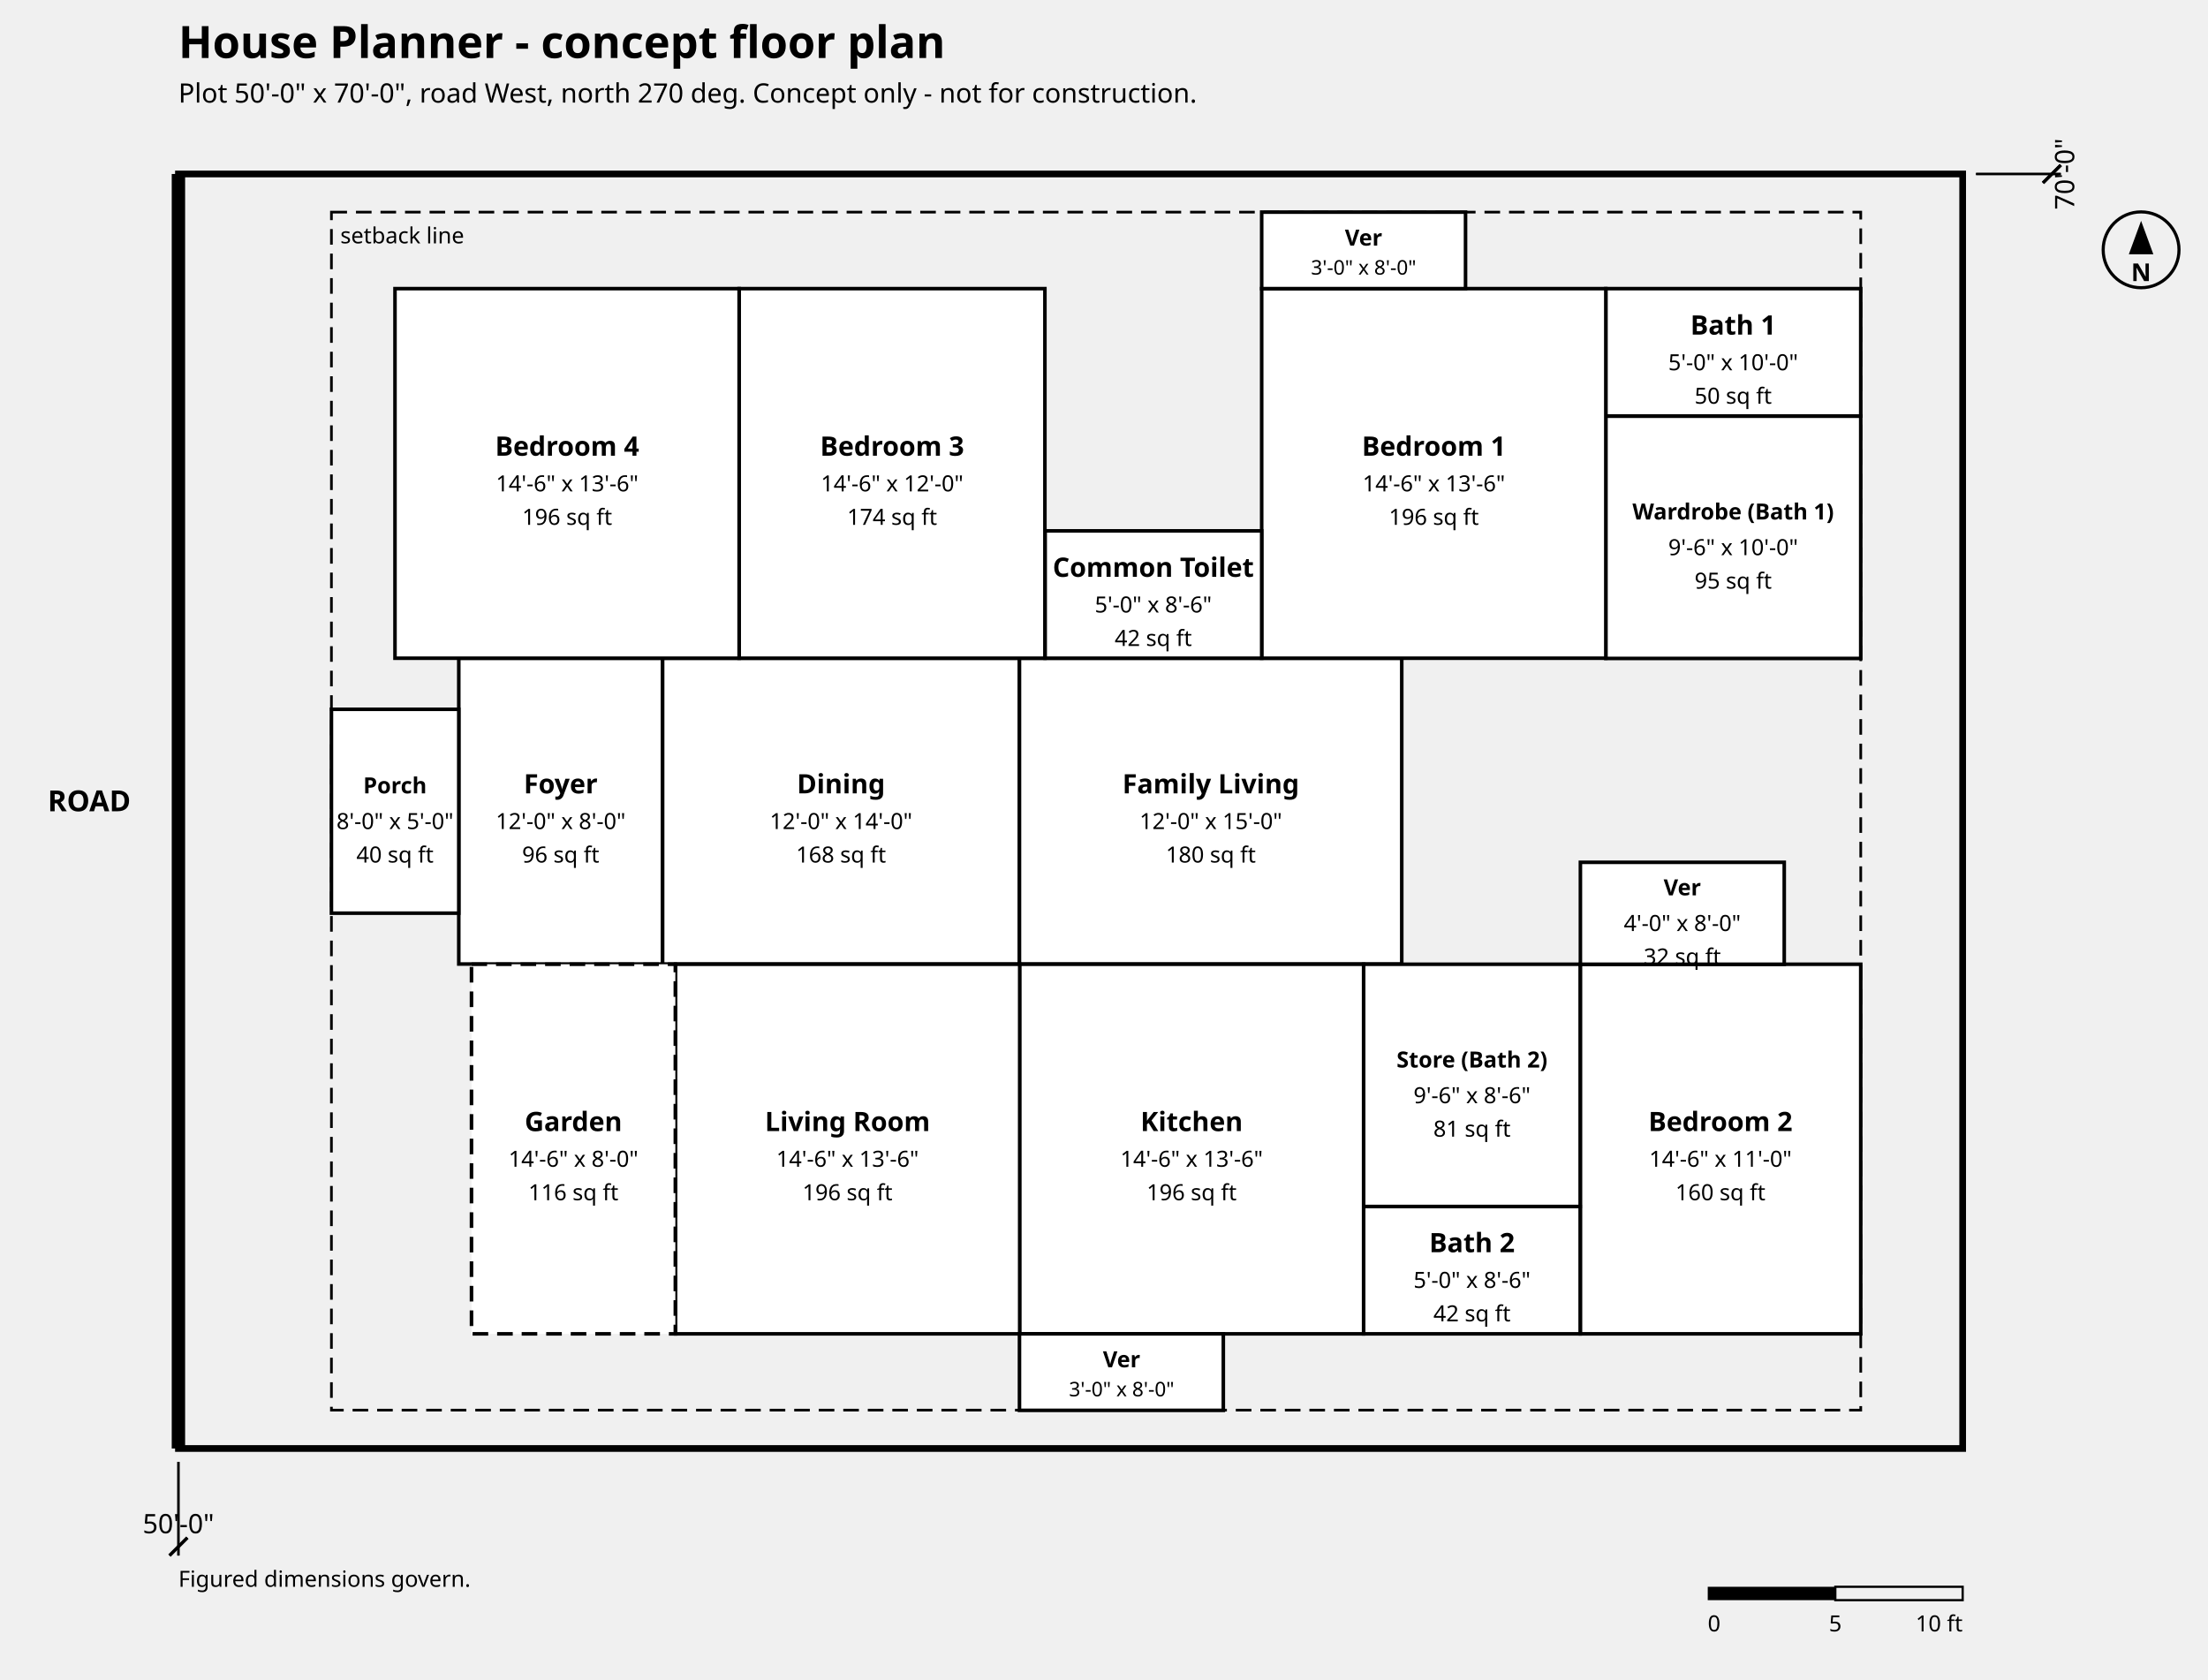
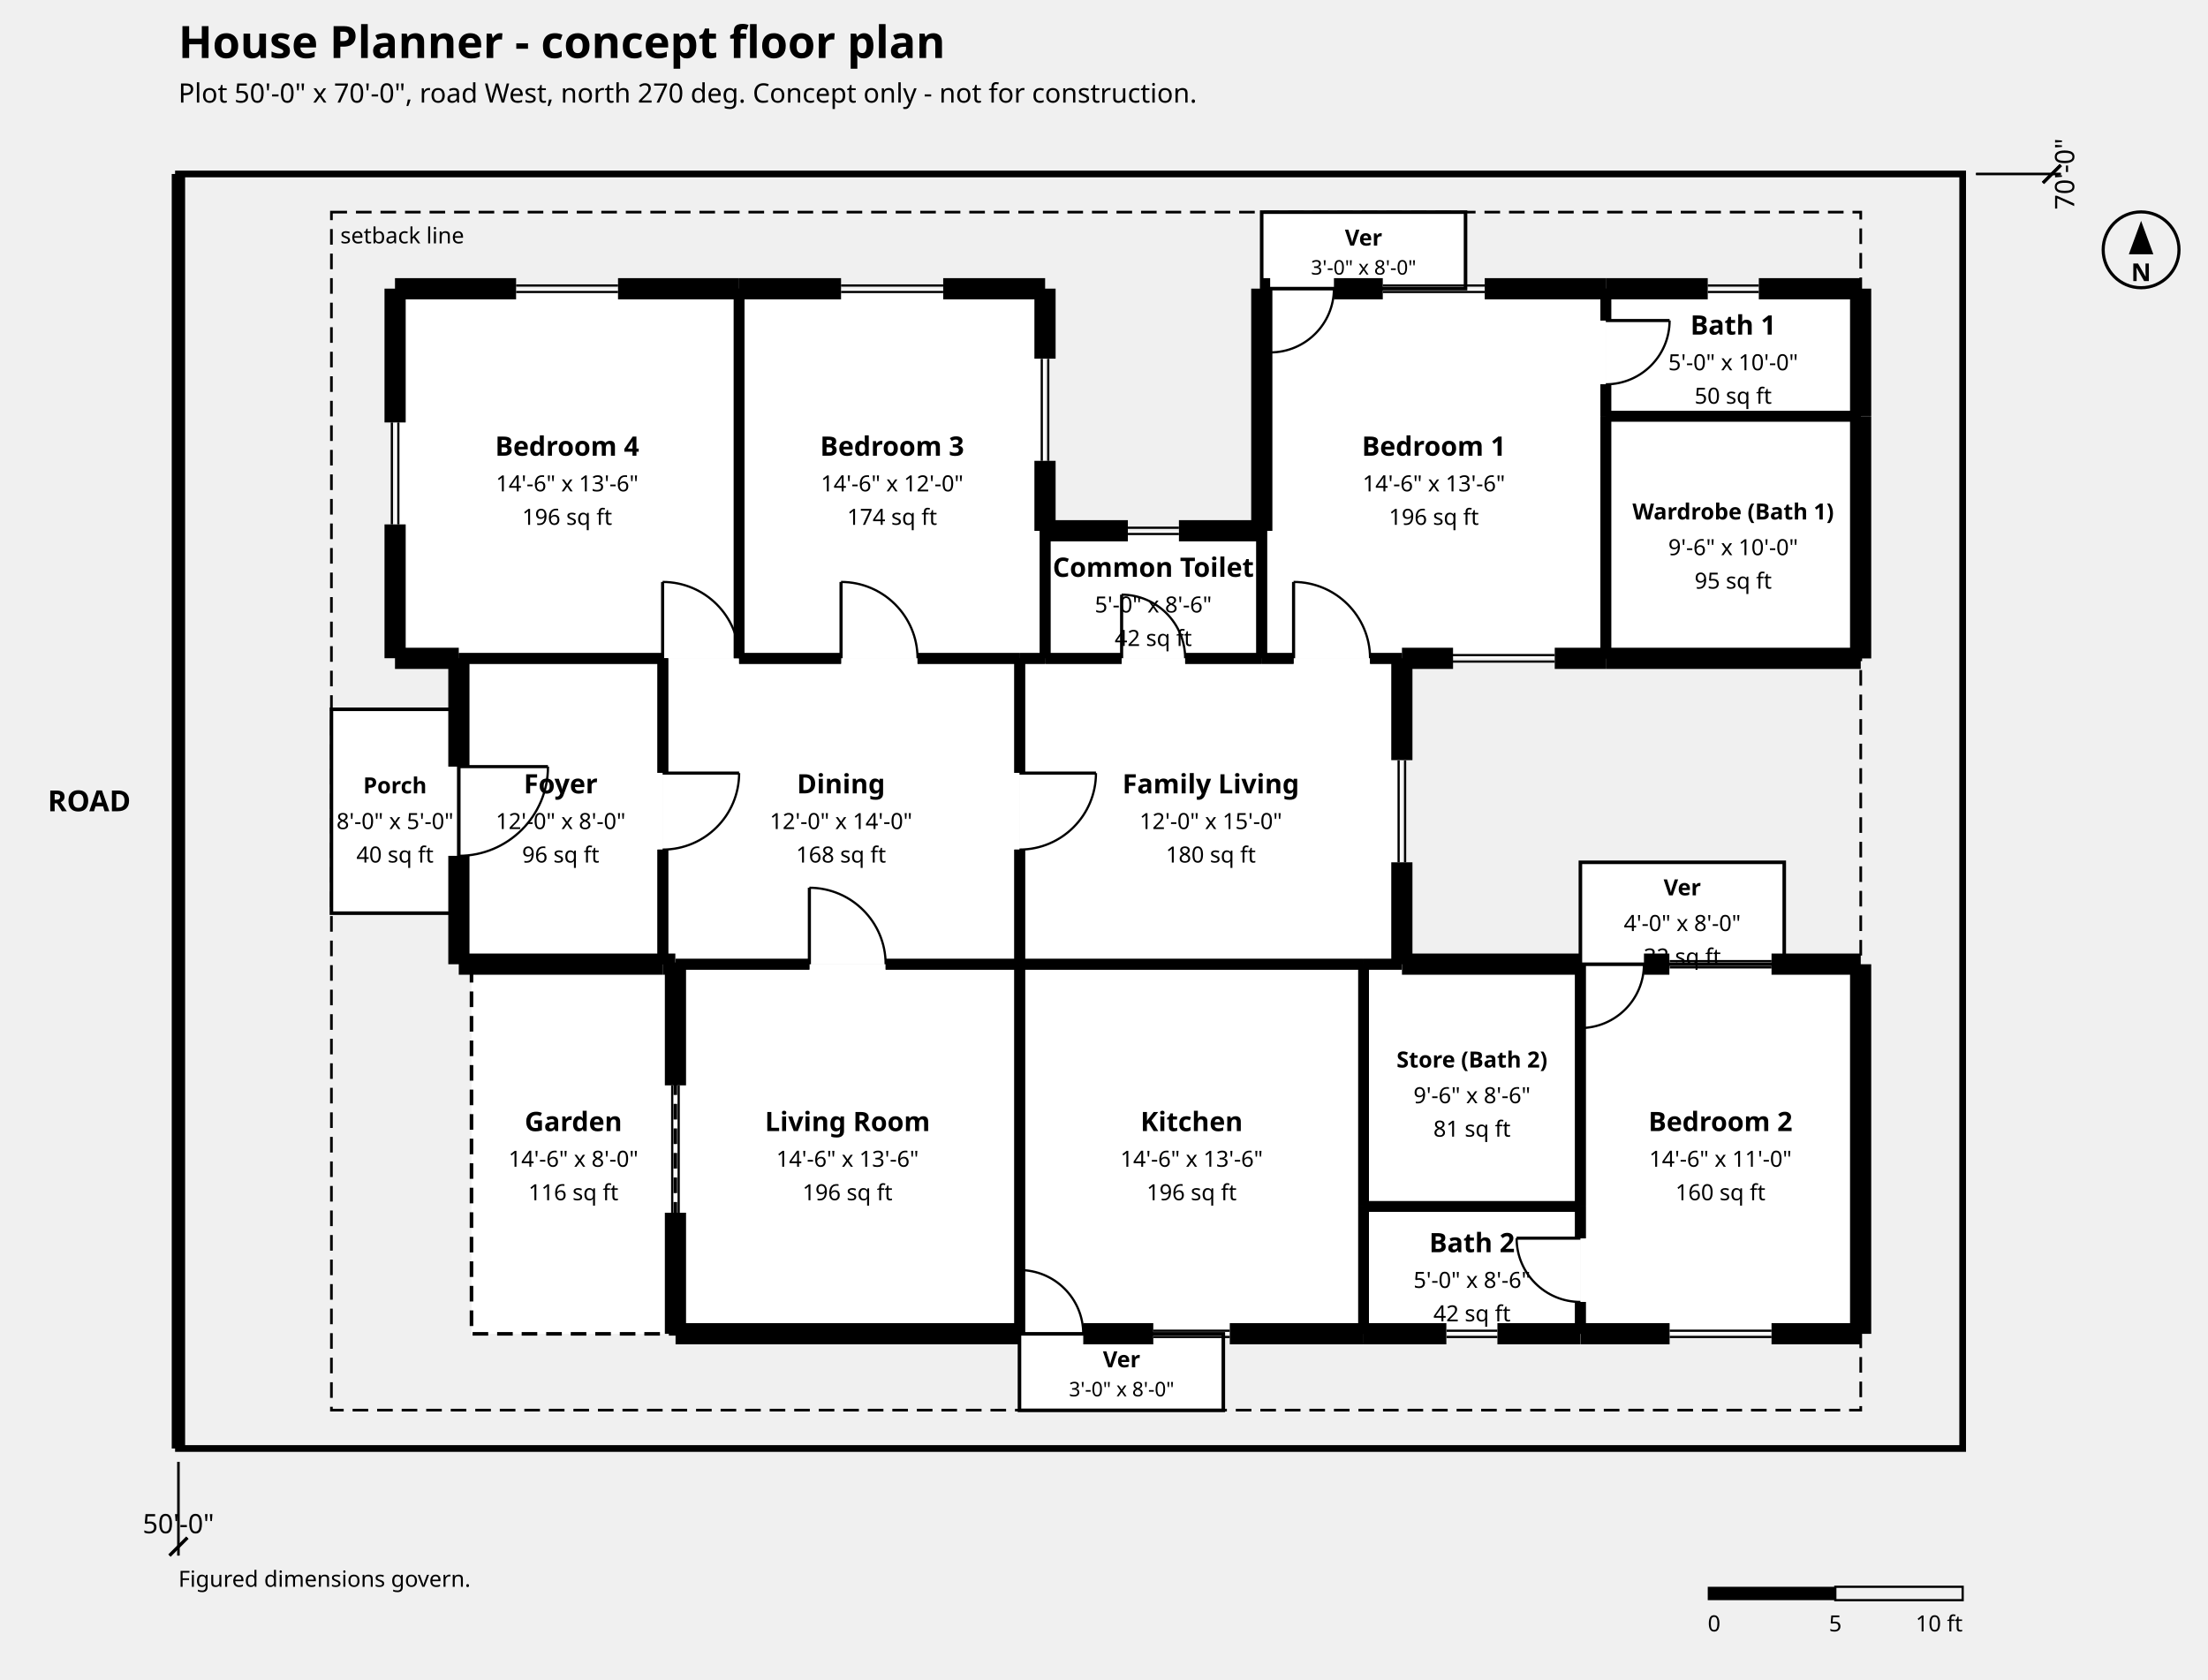
<svg xmlns="http://www.w3.org/2000/svg" viewBox="0 0 990 753" style="width:100%;height:auto;max-width:960px;background:#fff" font-family="sans-serif">
  <text x="80" y="26" font-size="20" font-weight="bold">House Planner - concept floor plan</text>
  <text x="80" y="46" font-size="12">Plot 50'-0" x 70'-0", road West, north 270 deg. Concept only - not for construction.</text>
  <rect x="80.0" y="78.0" width="800.0" height="571.4" fill="none" stroke="#000" stroke-width="3" />
  <rect x="148.6" y="95.1" width="685.7" height="537.1" fill="none" stroke="#000" stroke-width="1.2" stroke-dasharray="7 4" />
  <text x="152.6" y="109.1" font-size="10">setback line</text>
  <line x1="80.0" y1="78.0" x2="80.0" y2="649.4" stroke="#000" stroke-width="6" />
  <text x="40.0" y="363.7" font-size="13" font-weight="bold" text-anchor="middle">ROAD</text>
  <g>
-     <rect x="205.7" y="295.1" width="91.4" height="137.1" fill="#fff" stroke="#000" stroke-width="1.6" />
+     <rect x="205.7" y="295.1" width="91.4" height="137.1" fill="#fff" stroke="none" />
    <text x="251.4" y="355.7" font-size="12" font-weight="bold" text-anchor="middle">Foyer</text>
    <text x="251.4" y="371.7" font-size="10" text-anchor="middle">12'-0" x 8'-0"</text>
    <text x="251.4" y="386.7" font-size="10" text-anchor="middle">96 sq ft</text>
  </g>
  <g>
-     <rect x="297.1" y="295.1" width="160.0" height="137.1" fill="#fff" stroke="#000" stroke-width="1.6" />
+     <rect x="297.1" y="295.1" width="160.0" height="137.1" fill="#fff" stroke="none" />
    <text x="377.1" y="355.7" font-size="12" font-weight="bold" text-anchor="middle">Dining</text>
    <text x="377.1" y="371.7" font-size="10" text-anchor="middle">12'-0" x 14'-0"</text>
    <text x="377.1" y="386.7" font-size="10" text-anchor="middle">168 sq ft</text>
  </g>
  <g>
-     <rect x="457.1" y="295.1" width="171.4" height="137.1" fill="#fff" stroke="#000" stroke-width="1.6" />
+     <rect x="457.1" y="295.1" width="171.4" height="137.1" fill="#fff" stroke="none" />
    <text x="542.9" y="355.7" font-size="12" font-weight="bold" text-anchor="middle">Family Living</text>
    <text x="542.9" y="371.7" font-size="10" text-anchor="middle">12'-0" x 15'-0"</text>
    <text x="542.9" y="386.7" font-size="10" text-anchor="middle">180 sq ft</text>
  </g>
  <g>
-     <rect x="720.0" y="129.4" width="114.3" height="57.1" fill="#fff" stroke="#000" stroke-width="1.6" />
+     <rect x="720.0" y="129.4" width="114.3" height="57.1" fill="#fff" stroke="none" />
    <text x="777.1" y="150.0" font-size="12" font-weight="bold" text-anchor="middle">Bath 1</text>
    <text x="777.1" y="166.0" font-size="10" text-anchor="middle">5'-0" x 10'-0"</text>
    <text x="777.1" y="181.0" font-size="10" text-anchor="middle">50 sq ft</text>
  </g>
  <g>
-     <rect x="720.0" y="186.6" width="114.3" height="108.6" fill="#fff" stroke="#000" stroke-width="1.6" />
+     <rect x="720.0" y="186.6" width="114.3" height="108.6" fill="#fff" stroke="none" />
    <text x="777.1" y="232.9" font-size="10" font-weight="bold" text-anchor="middle">Wardrobe (Bath 1)</text>
    <text x="777.1" y="248.9" font-size="10" text-anchor="middle">9'-6" x 10'-0"</text>
    <text x="777.1" y="263.9" font-size="10" text-anchor="middle">95 sq ft</text>
  </g>
  <g>
-     <rect x="565.7" y="129.4" width="154.3" height="165.7" fill="#fff" stroke="#000" stroke-width="1.6" />
+     <rect x="565.7" y="129.4" width="154.3" height="165.7" fill="#fff" stroke="none" />
    <text x="642.9" y="204.3" font-size="12" font-weight="bold" text-anchor="middle">Bedroom 1</text>
    <text x="642.9" y="220.3" font-size="10" text-anchor="middle">14'-6" x 13'-6"</text>
    <text x="642.9" y="235.3" font-size="10" text-anchor="middle">196 sq ft</text>
  </g>
  <g>
-     <rect x="468.6" y="238.0" width="97.1" height="57.1" fill="#fff" stroke="#000" stroke-width="1.6" />
+     <rect x="468.6" y="238.0" width="97.1" height="57.1" fill="#fff" stroke="none" />
    <text x="517.1" y="258.6" font-size="12" font-weight="bold" text-anchor="middle">Common Toilet</text>
    <text x="517.1" y="274.6" font-size="10" text-anchor="middle">5'-0" x 8'-6"</text>
    <text x="517.1" y="289.6" font-size="10" text-anchor="middle">42 sq ft</text>
  </g>
  <g>
-     <rect x="331.4" y="129.4" width="137.1" height="165.7" fill="#fff" stroke="#000" stroke-width="1.6" />
+     <rect x="331.4" y="129.4" width="137.1" height="165.7" fill="#fff" stroke="none" />
    <text x="400.0" y="204.3" font-size="12" font-weight="bold" text-anchor="middle">Bedroom 3</text>
    <text x="400.0" y="220.3" font-size="10" text-anchor="middle">14'-6" x 12'-0"</text>
    <text x="400.0" y="235.3" font-size="10" text-anchor="middle">174 sq ft</text>
  </g>
  <g>
-     <rect x="177.1" y="129.4" width="154.3" height="165.7" fill="#fff" stroke="#000" stroke-width="1.6" />
+     <rect x="177.1" y="129.4" width="154.3" height="165.7" fill="#fff" stroke="none" />
    <text x="254.3" y="204.3" font-size="12" font-weight="bold" text-anchor="middle">Bedroom 4</text>
    <text x="254.3" y="220.3" font-size="10" text-anchor="middle">14'-6" x 13'-6"</text>
    <text x="254.3" y="235.3" font-size="10" text-anchor="middle">196 sq ft</text>
  </g>
  <g>
-     <rect x="708.6" y="432.3" width="125.7" height="165.7" fill="#fff" stroke="#000" stroke-width="1.6" />
+     <rect x="708.6" y="432.3" width="125.7" height="165.7" fill="#fff" stroke="none" />
    <text x="771.4" y="507.1" font-size="12" font-weight="bold" text-anchor="middle">Bedroom 2</text>
    <text x="771.4" y="523.1" font-size="10" text-anchor="middle">14'-6" x 11'-0"</text>
    <text x="771.4" y="538.1" font-size="10" text-anchor="middle">160 sq ft</text>
  </g>
  <g>
-     <rect x="611.4" y="540.9" width="97.1" height="57.1" fill="#fff" stroke="#000" stroke-width="1.6" />
+     <rect x="611.4" y="540.9" width="97.1" height="57.1" fill="#fff" stroke="none" />
    <text x="660.0" y="561.4" font-size="12" font-weight="bold" text-anchor="middle">Bath 2</text>
    <text x="660.0" y="577.4" font-size="10" text-anchor="middle">5'-0" x 8'-6"</text>
    <text x="660.0" y="592.4" font-size="10" text-anchor="middle">42 sq ft</text>
  </g>
  <g>
-     <rect x="611.4" y="432.3" width="97.1" height="108.6" fill="#fff" stroke="#000" stroke-width="1.6" />
+     <rect x="611.4" y="432.3" width="97.1" height="108.6" fill="#fff" stroke="none" />
    <text x="660.0" y="478.6" font-size="10" font-weight="bold" text-anchor="middle">Store (Bath 2)</text>
    <text x="660.0" y="494.6" font-size="10" text-anchor="middle">9'-6" x 8'-6"</text>
    <text x="660.0" y="509.6" font-size="10" text-anchor="middle">81 sq ft</text>
  </g>
  <g>
-     <rect x="457.1" y="432.3" width="154.3" height="165.7" fill="#fff" stroke="#000" stroke-width="1.6" />
+     <rect x="457.1" y="432.3" width="154.3" height="165.7" fill="#fff" stroke="none" />
    <text x="534.3" y="507.1" font-size="12" font-weight="bold" text-anchor="middle">Kitchen</text>
    <text x="534.3" y="523.1" font-size="10" text-anchor="middle">14'-6" x 13'-6"</text>
    <text x="534.3" y="538.1" font-size="10" text-anchor="middle">196 sq ft</text>
  </g>
  <g>
-     <rect x="302.9" y="432.3" width="154.3" height="165.7" fill="#fff" stroke="#000" stroke-width="1.6" />
+     <rect x="302.9" y="432.3" width="154.3" height="165.7" fill="#fff" stroke="none" />
    <text x="380.0" y="507.1" font-size="12" font-weight="bold" text-anchor="middle">Living Room</text>
    <text x="380.0" y="523.1" font-size="10" text-anchor="middle">14'-6" x 13'-6"</text>
    <text x="380.0" y="538.1" font-size="10" text-anchor="middle">196 sq ft</text>
  </g>
  <g>
    <rect x="211.4" y="432.3" width="91.4" height="165.7" fill="#fff" stroke="#000" stroke-width="1.6" stroke-dasharray="7 4" />
    <text x="257.1" y="507.1" font-size="12" font-weight="bold" text-anchor="middle">Garden</text>
    <text x="257.1" y="523.1" font-size="10" text-anchor="middle">14'-6" x 8'-0"</text>
    <text x="257.1" y="538.1" font-size="10" text-anchor="middle">116 sq ft</text>
  </g>
  <g>
    <rect x="148.6" y="318.0" width="57.1" height="91.4" fill="#fff" stroke="#000" stroke-width="1.6" />
    <text x="177.1" y="355.7" font-size="10" font-weight="bold" text-anchor="middle">Porch</text>
    <text x="177.1" y="371.7" font-size="10" text-anchor="middle">8'-0" x 5'-0"</text>
    <text x="177.1" y="386.7" font-size="10" text-anchor="middle">40 sq ft</text>
  </g>
  <g>
    <rect x="565.7" y="95.1" width="91.4" height="34.3" fill="#fff" stroke="#000" stroke-width="1.6" />
    <text x="611.4" y="110.1" font-size="10" font-weight="bold" text-anchor="middle">Ver</text>
    <text x="611.4" y="123.1" font-size="9" text-anchor="middle">3'-0" x 8'-0"</text>
  </g>
  <g>
    <rect x="708.6" y="386.6" width="91.4" height="45.7" fill="#fff" stroke="#000" stroke-width="1.6" />
    <text x="754.3" y="401.4" font-size="10" font-weight="bold" text-anchor="middle">Ver</text>
    <text x="754.3" y="417.4" font-size="10" text-anchor="middle">4'-0" x 8'-0"</text>
    <text x="754.3" y="432.4" font-size="10" text-anchor="middle">32 sq ft</text>
  </g>
  <g>
    <rect x="457.1" y="598.0" width="91.4" height="34.3" fill="#fff" stroke="#000" stroke-width="1.6" />
    <text x="502.9" y="613.0" font-size="10" font-weight="bold" text-anchor="middle">Ver</text>
    <text x="502.9" y="626.0" font-size="9" text-anchor="middle">3'-0" x 8'-0"</text>
  </g>
+   <rect x="294.8" y="295.1" width="4.8" height="51.4" fill="#000" stroke="none" />
+   <rect x="294.8" y="380.9" width="4.8" height="51.4" fill="#000" stroke="none" />
+   <rect x="201.0" y="295.1" width="9.5" height="48.6" fill="#000" stroke="none" />
+   <rect x="201.0" y="383.7" width="9.5" height="48.6" fill="#000" stroke="none" />
+   <rect x="205.7" y="427.5" width="91.4" height="9.5" fill="#000" stroke="none" />
+   <rect x="205.7" y="292.8" width="91.4" height="4.8" fill="#000" stroke="none" />
+   <rect x="454.8" y="295.1" width="4.8" height="51.4" fill="#000" stroke="none" />
+   <rect x="454.8" y="380.9" width="4.8" height="51.4" fill="#000" stroke="none" />
+   <rect x="294.8" y="295.1" width="4.8" height="51.4" fill="#000" stroke="none" />
+   <rect x="294.8" y="380.9" width="4.8" height="51.4" fill="#000" stroke="none" />
+   <rect x="297.1" y="427.5" width="5.7" height="9.5" fill="#000" stroke="none" />
+   <rect x="302.9" y="429.9" width="60.0" height="4.8" fill="#000" stroke="none" />
+   <rect x="397.1" y="429.9" width="60.0" height="4.8" fill="#000" stroke="none" />
+   <rect x="331.4" y="292.8" width="45.7" height="4.8" fill="#000" stroke="none" />
+   <rect x="411.4" y="292.8" width="45.7" height="4.8" fill="#000" stroke="none" />
+   <rect x="623.8" y="295.1" width="9.5" height="45.7" fill="#000" stroke="none" />
+   <rect x="623.8" y="386.6" width="9.5" height="45.7" fill="#000" stroke="none" />
+   <rect x="454.8" y="295.1" width="4.8" height="51.4" fill="#000" stroke="none" />
+   <rect x="454.8" y="380.9" width="4.8" height="51.4" fill="#000" stroke="none" />
+   <rect x="611.4" y="429.9" width="17.1" height="4.8" fill="#000" stroke="none" />
+   <rect x="457.1" y="429.9" width="154.3" height="4.8" fill="#000" stroke="none" />
+   <rect x="565.7" y="292.8" width="14.3" height="4.8" fill="#000" stroke="none" />
+   <rect x="614.3" y="292.8" width="14.3" height="4.8" fill="#000" stroke="none" />
+   <rect x="468.6" y="292.8" width="34.3" height="4.8" fill="#000" stroke="none" />
+   <rect x="531.4" y="292.8" width="34.3" height="4.8" fill="#000" stroke="none" />
+   <rect x="457.1" y="292.8" width="11.4" height="4.8" fill="#000" stroke="none" />
+   <rect x="829.5" y="129.4" width="9.5" height="57.1" fill="#000" stroke="none" />
+   <rect x="717.6" y="129.4" width="4.8" height="14.3" fill="#000" stroke="none" />
+   <rect x="717.6" y="172.3" width="4.8" height="14.3" fill="#000" stroke="none" />
+   <rect x="720.0" y="184.2" width="114.3" height="4.8" fill="#000" stroke="none" />
+   <rect x="720.0" y="124.7" width="45.7" height="9.5" fill="#000" stroke="none" />
+   <rect x="788.6" y="124.7" width="45.7" height="9.5" fill="#000" stroke="none" />
+   <rect x="829.5" y="186.6" width="9.5" height="108.6" fill="#000" stroke="none" />
+   <rect x="717.6" y="186.6" width="4.8" height="108.6" fill="#000" stroke="none" />
+   <rect x="720.0" y="290.4" width="114.3" height="9.5" fill="#000" stroke="none" />
+   <rect x="720.0" y="184.2" width="114.3" height="4.8" fill="#000" stroke="none" />
+   <rect x="717.6" y="129.4" width="4.8" height="14.3" fill="#000" stroke="none" />
+   <rect x="717.6" y="172.3" width="4.8" height="14.3" fill="#000" stroke="none" />
+   <rect x="717.6" y="186.6" width="4.8" height="108.6" fill="#000" stroke="none" />
+   <rect x="561.0" y="129.4" width="9.5" height="108.6" fill="#000" stroke="none" />
+   <rect x="563.3" y="238.0" width="4.8" height="57.1" fill="#000" stroke="none" />
+   <rect x="628.6" y="290.4" width="22.9" height="9.5" fill="#000" stroke="none" />
+   <rect x="697.1" y="290.4" width="22.9" height="9.5" fill="#000" stroke="none" />
+   <rect x="565.7" y="292.8" width="14.3" height="4.8" fill="#000" stroke="none" />
+   <rect x="614.3" y="292.8" width="14.3" height="4.8" fill="#000" stroke="none" />
+   <rect x="565.7" y="124.7" width="3.8" height="9.5" fill="#000" stroke="none" />
+   <rect x="598.1" y="124.7" width="21.9" height="9.5" fill="#000" stroke="none" />
+   <rect x="665.7" y="124.7" width="54.3" height="9.5" fill="#000" stroke="none" />
+   <rect x="563.3" y="238.0" width="4.8" height="57.1" fill="#000" stroke="none" />
+   <rect x="466.2" y="238.0" width="4.8" height="57.1" fill="#000" stroke="none" />
+   <rect x="468.6" y="292.8" width="34.3" height="4.8" fill="#000" stroke="none" />
+   <rect x="531.4" y="292.8" width="34.3" height="4.8" fill="#000" stroke="none" />
+   <rect x="468.6" y="233.2" width="37.1" height="9.5" fill="#000" stroke="none" />
+   <rect x="528.6" y="233.2" width="37.1" height="9.5" fill="#000" stroke="none" />
+   <rect x="463.8" y="129.4" width="9.5" height="31.4" fill="#000" stroke="none" />
+   <rect x="463.8" y="206.6" width="9.5" height="31.4" fill="#000" stroke="none" />
+   <rect x="466.2" y="238.0" width="4.8" height="57.1" fill="#000" stroke="none" />
+   <rect x="329.0" y="129.4" width="4.8" height="165.7" fill="#000" stroke="none" />
+   <rect x="331.4" y="292.8" width="45.7" height="4.8" fill="#000" stroke="none" />
+   <rect x="411.4" y="292.8" width="45.7" height="4.8" fill="#000" stroke="none" />
+   <rect x="457.1" y="292.8" width="11.4" height="4.8" fill="#000" stroke="none" />
+   <rect x="331.4" y="124.7" width="45.7" height="9.5" fill="#000" stroke="none" />
+   <rect x="422.9" y="124.7" width="45.7" height="9.5" fill="#000" stroke="none" />
+   <rect x="329.0" y="129.4" width="4.8" height="165.7" fill="#000" stroke="none" />
+   <rect x="172.4" y="129.4" width="9.5" height="60.0" fill="#000" stroke="none" />
+   <rect x="172.4" y="235.1" width="9.5" height="60.0" fill="#000" stroke="none" />
+   <rect x="177.1" y="290.4" width="28.6" height="9.5" fill="#000" stroke="none" />
+   <rect x="205.7" y="292.8" width="91.4" height="4.8" fill="#000" stroke="none" />
+   <rect x="177.1" y="124.7" width="54.3" height="9.5" fill="#000" stroke="none" />
+   <rect x="277.1" y="124.7" width="54.3" height="9.5" fill="#000" stroke="none" />
+   <rect x="829.5" y="432.3" width="9.5" height="165.7" fill="#000" stroke="none" />
+   <rect x="706.2" y="540.9" width="4.8" height="14.3" fill="#000" stroke="none" />
+   <rect x="706.2" y="583.7" width="4.8" height="14.3" fill="#000" stroke="none" />
+   <rect x="706.2" y="432.3" width="4.8" height="108.6" fill="#000" stroke="none" />
+   <rect x="708.6" y="593.2" width="40.0" height="9.5" fill="#000" stroke="none" />
+   <rect x="794.3" y="593.2" width="40.0" height="9.5" fill="#000" stroke="none" />
+   <rect x="737.1" y="427.5" width="11.4" height="9.5" fill="#000" stroke="none" />
+   <rect x="794.3" y="427.5" width="40.0" height="9.5" fill="#000" stroke="none" />
+   <rect x="706.2" y="540.9" width="4.8" height="14.3" fill="#000" stroke="none" />
+   <rect x="706.2" y="583.7" width="4.8" height="14.3" fill="#000" stroke="none" />
+   <rect x="609.0" y="540.9" width="4.8" height="57.1" fill="#000" stroke="none" />
+   <rect x="611.4" y="593.2" width="37.1" height="9.5" fill="#000" stroke="none" />
+   <rect x="671.4" y="593.2" width="37.1" height="9.5" fill="#000" stroke="none" />
+   <rect x="611.4" y="538.5" width="97.1" height="4.8" fill="#000" stroke="none" />
+   <rect x="706.2" y="432.3" width="4.8" height="108.6" fill="#000" stroke="none" />
+   <rect x="609.0" y="432.3" width="4.8" height="108.6" fill="#000" stroke="none" />
+   <rect x="611.4" y="538.5" width="97.1" height="4.8" fill="#000" stroke="none" />
+   <rect x="628.6" y="427.5" width="80.0" height="9.5" fill="#000" stroke="none" />
+   <rect x="611.4" y="429.9" width="17.1" height="4.8" fill="#000" stroke="none" />
+   <rect x="609.0" y="540.9" width="4.8" height="57.1" fill="#000" stroke="none" />
+   <rect x="609.0" y="432.3" width="4.8" height="108.6" fill="#000" stroke="none" />
+   <rect x="454.8" y="432.3" width="4.8" height="165.7" fill="#000" stroke="none" />
+   <rect x="485.7" y="593.2" width="31.4" height="9.5" fill="#000" stroke="none" />
+   <rect x="551.4" y="593.2" width="60.0" height="9.5" fill="#000" stroke="none" />
+   <rect x="457.1" y="429.9" width="154.3" height="4.8" fill="#000" stroke="none" />
+   <rect x="454.8" y="432.3" width="4.8" height="165.7" fill="#000" stroke="none" />
+   <rect x="298.1" y="432.3" width="9.5" height="54.3" fill="#000" stroke="none" />
+   <rect x="298.1" y="543.7" width="9.5" height="54.3" fill="#000" stroke="none" />
+   <rect x="302.9" y="593.2" width="154.3" height="9.5" fill="#000" stroke="none" />
+   <rect x="302.9" y="429.9" width="60.0" height="4.8" fill="#000" stroke="none" />
+   <rect x="397.1" y="429.9" width="60.0" height="4.8" fill="#000" stroke="none" />
+   <line x1="205.7" y1="343.7" x2="245.7" y2="343.7" stroke="#000" stroke-width="1.4" />
+   <path d="M 245.7 343.7 A 40.0 40.0 0 0 1 205.7 383.7" fill="none" stroke="#000" stroke-width="1" />
+   <line x1="362.9" y1="432.3" x2="362.9" y2="398.0" stroke="#000" stroke-width="1.4" />
+   <path d="M 362.9 398.0 A 34.3 34.3 0 0 1 397.1 432.3" fill="none" stroke="#000" stroke-width="1" />
+   <line x1="457.1" y1="346.6" x2="491.4" y2="346.6" stroke="#000" stroke-width="1.4" />
+   <path d="M 491.4 346.6 A 34.3 34.3 0 0 1 457.1 380.9" fill="none" stroke="#000" stroke-width="1" />
+   <line x1="297.1" y1="346.6" x2="331.4" y2="346.6" stroke="#000" stroke-width="1.4" />
+   <path d="M 331.4 346.6 A 34.3 34.3 0 0 1 297.1 380.9" fill="none" stroke="#000" stroke-width="1" />
+   <line x1="580.0" y1="295.1" x2="580.0" y2="260.9" stroke="#000" stroke-width="1.4" />
+   <path d="M 580.0 260.9 A 34.3 34.3 0 0 1 614.3 295.1" fill="none" stroke="#000" stroke-width="1" />
+   <line x1="377.1" y1="295.1" x2="377.1" y2="260.9" stroke="#000" stroke-width="1.4" />
+   <path d="M 377.1 260.9 A 34.3 34.3 0 0 1 411.4 295.1" fill="none" stroke="#000" stroke-width="1" />
+   <line x1="297.1" y1="295.1" x2="297.1" y2="260.9" stroke="#000" stroke-width="1.4" />
+   <path d="M 297.1 260.9 A 34.3 34.3 0 0 1 331.4 295.1" fill="none" stroke="#000" stroke-width="1" />
+   <line x1="457.1" y1="598.0" x2="457.1" y2="569.4" stroke="#000" stroke-width="1.4" />
+   <path d="M 457.1 569.4 A 28.6 28.6 0 0 1 485.7 598.0" fill="none" stroke="#000" stroke-width="1" />
+   <line x1="720.0" y1="143.7" x2="748.6" y2="143.7" stroke="#000" stroke-width="1.4" />
+   <path d="M 748.6 143.7 A 28.6 28.6 0 0 1 720.0 172.3" fill="none" stroke="#000" stroke-width="1" />
+   <line x1="502.9" y1="295.1" x2="502.9" y2="266.6" stroke="#000" stroke-width="1.4" />
+   <path d="M 502.9 266.6 A 28.6 28.6 0 0 1 531.4 295.1" fill="none" stroke="#000" stroke-width="1" />
+   <line x1="708.6" y1="555.1" x2="680.0" y2="555.1" stroke="#000" stroke-width="1.4" />
+   <path d="M 680.0 555.1 A 28.6 28.6 0 0 0 708.6 583.7" fill="none" stroke="#000" stroke-width="1" />
+   <line x1="569.5" y1="129.4" x2="569.5" y2="158.0" stroke="#000" stroke-width="1.4" />
+   <path d="M 569.5 158.0 A 28.6 28.6 0 0 0 598.1 129.4" fill="none" stroke="#000" stroke-width="1" />
+   <line x1="708.6" y1="432.3" x2="708.6" y2="460.9" stroke="#000" stroke-width="1.4" />
+   <path d="M 708.6 460.9 A 28.6 28.6 0 0 0 737.1 432.3" fill="none" stroke="#000" stroke-width="1" />
+   <line x1="620.0" y1="130.9" x2="665.7" y2="130.9" stroke="#000" stroke-width="1" />
+   <line x1="620.0" y1="128.0" x2="665.7" y2="128.0" stroke="#000" stroke-width="1" />
+   <line x1="651.4" y1="296.6" x2="697.1" y2="296.6" stroke="#000" stroke-width="1" />
+   <line x1="651.4" y1="293.7" x2="697.1" y2="293.7" stroke="#000" stroke-width="1" />
+   <line x1="377.1" y1="130.9" x2="422.9" y2="130.9" stroke="#000" stroke-width="1" />
+   <line x1="377.1" y1="128.0" x2="422.9" y2="128.0" stroke="#000" stroke-width="1" />
+   <line x1="467.1" y1="160.9" x2="467.1" y2="206.6" stroke="#000" stroke-width="1" />
+   <line x1="470.0" y1="160.9" x2="470.0" y2="206.6" stroke="#000" stroke-width="1" />
+   <line x1="231.4" y1="130.9" x2="277.1" y2="130.9" stroke="#000" stroke-width="1" />
+   <line x1="231.4" y1="128.0" x2="277.1" y2="128.0" stroke="#000" stroke-width="1" />
+   <line x1="175.7" y1="189.4" x2="175.7" y2="235.1" stroke="#000" stroke-width="1" />
+   <line x1="178.6" y1="189.4" x2="178.6" y2="235.1" stroke="#000" stroke-width="1" />
+   <line x1="748.6" y1="433.7" x2="794.3" y2="433.7" stroke="#000" stroke-width="1" />
+   <line x1="748.6" y1="430.9" x2="794.3" y2="430.9" stroke="#000" stroke-width="1" />
+   <line x1="748.6" y1="599.4" x2="794.3" y2="599.4" stroke="#000" stroke-width="1" />
+   <line x1="748.6" y1="596.6" x2="794.3" y2="596.6" stroke="#000" stroke-width="1" />
+   <line x1="301.4" y1="486.6" x2="301.4" y2="543.7" stroke="#000" stroke-width="1" />
+   <line x1="304.3" y1="486.6" x2="304.3" y2="543.7" stroke="#000" stroke-width="1" />
+   <line x1="627.1" y1="340.9" x2="627.1" y2="386.6" stroke="#000" stroke-width="1" />
+   <line x1="630.0" y1="340.9" x2="630.0" y2="386.6" stroke="#000" stroke-width="1" />
+   <line x1="517.1" y1="599.4" x2="551.4" y2="599.4" stroke="#000" stroke-width="1" />
+   <line x1="517.1" y1="596.6" x2="551.4" y2="596.6" stroke="#000" stroke-width="1" />
+   <line x1="765.7" y1="130.9" x2="788.6" y2="130.9" stroke="#000" stroke-width="1" />
+   <line x1="765.7" y1="128.0" x2="788.6" y2="128.0" stroke="#000" stroke-width="1" />
+   <line x1="505.7" y1="239.4" x2="528.6" y2="239.4" stroke="#000" stroke-width="1" />
+   <line x1="505.7" y1="236.6" x2="528.6" y2="236.6" stroke="#000" stroke-width="1" />
+   <line x1="648.6" y1="599.4" x2="671.4" y2="599.4" stroke="#000" stroke-width="1" />
+   <line x1="648.6" y1="596.6" x2="671.4" y2="596.6" stroke="#000" stroke-width="1" />
  <line x1="80.0" y1="655.4" x2="80.0" y2="697.4" stroke="#000" stroke-width="1" />
  <line x1="80.0" y1="655.4" x2="80.0" y2="697.4" stroke="#000" stroke-width="1" />
  <line x1="80.0" y1="693.4" x2="80.0" y2="693.4" stroke="#000" stroke-width="1" />
  <line x1="76.0" y1="697.4" x2="84.0" y2="689.4" stroke="#000" stroke-width="1.4" />
  <line x1="76.0" y1="697.4" x2="84.0" y2="689.4" stroke="#000" stroke-width="1.4" />
  <text x="80.0" y="687.4" font-size="12" text-anchor="middle">50'-0"</text>
  <line x1="886.0" y1="78.0" x2="924.0" y2="78.0" stroke="#000" stroke-width="1" />
  <line x1="886.0" y1="78.0" x2="924.0" y2="78.0" stroke="#000" stroke-width="1" />
  <line x1="920.0" y1="78.0" x2="920.0" y2="78.0" stroke="#000" stroke-width="1" />
  <line x1="916.0" y1="82.0" x2="924.0" y2="74.0" stroke="#000" stroke-width="1.4" />
  <line x1="916.0" y1="82.0" x2="924.0" y2="74.0" stroke="#000" stroke-width="1.4" />
  <text x="930.0" y="78.0" font-size="12" text-anchor="middle" transform="rotate(-90 930.0 78.0)">70'-0"</text>
  <g>
    <circle cx="960.0" cy="112.0" r="17" fill="none" stroke="#000" stroke-width="1.4" />
    <polygon points="960.0,99.0 954.5,114.0 965.5,114.0" fill="#000" />
    <text x="960.0" y="126.0" font-size="11" font-weight="bold" text-anchor="middle">N</text>
  </g>
  <g>
    <rect x="765.7" y="711.4" width="57.1" height="6" fill="#000" />
    <rect x="822.9" y="711.4" width="57.1" height="6" fill="none" stroke="#000" stroke-width="1" />
    <text x="765.7" y="731.4" font-size="10">0</text>
    <text x="822.9" y="731.4" font-size="10" text-anchor="middle">5</text>
    <text x="880.0" y="731.4" font-size="10" text-anchor="end">10 ft</text>
  </g>
  <text x="80.0" y="711.4" font-size="10">Figured dimensions govern.</text>
</svg>
